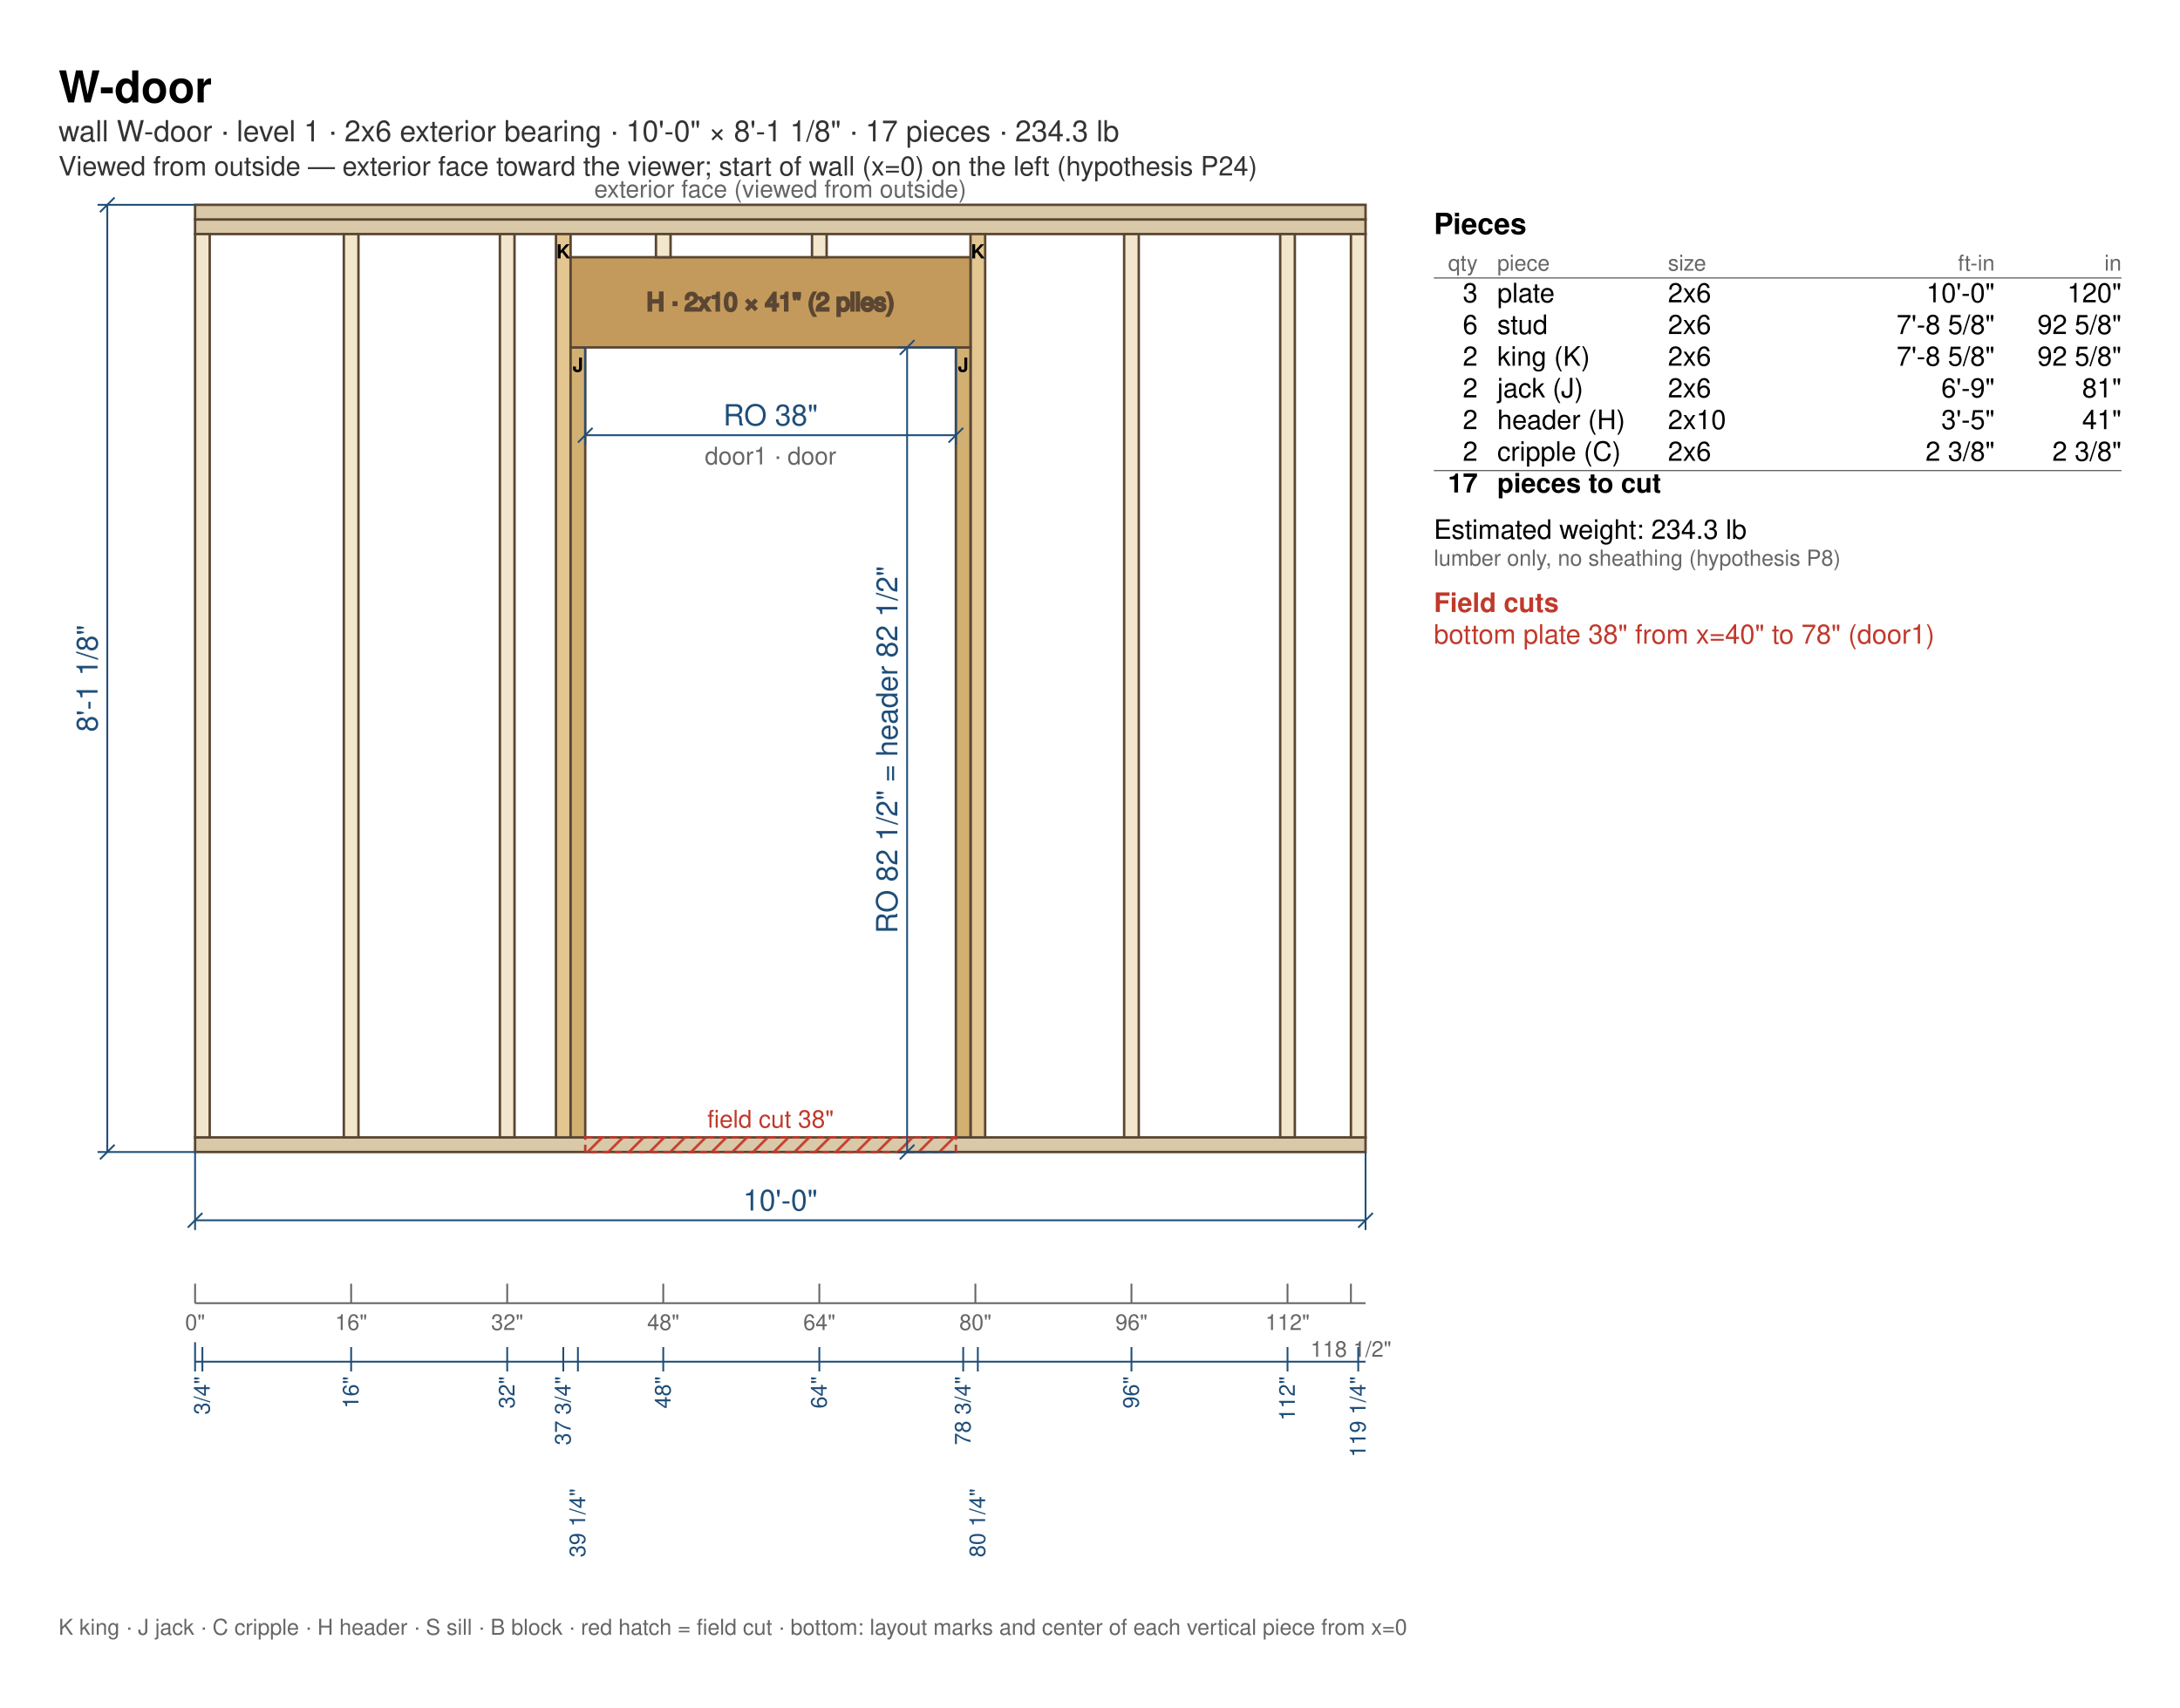
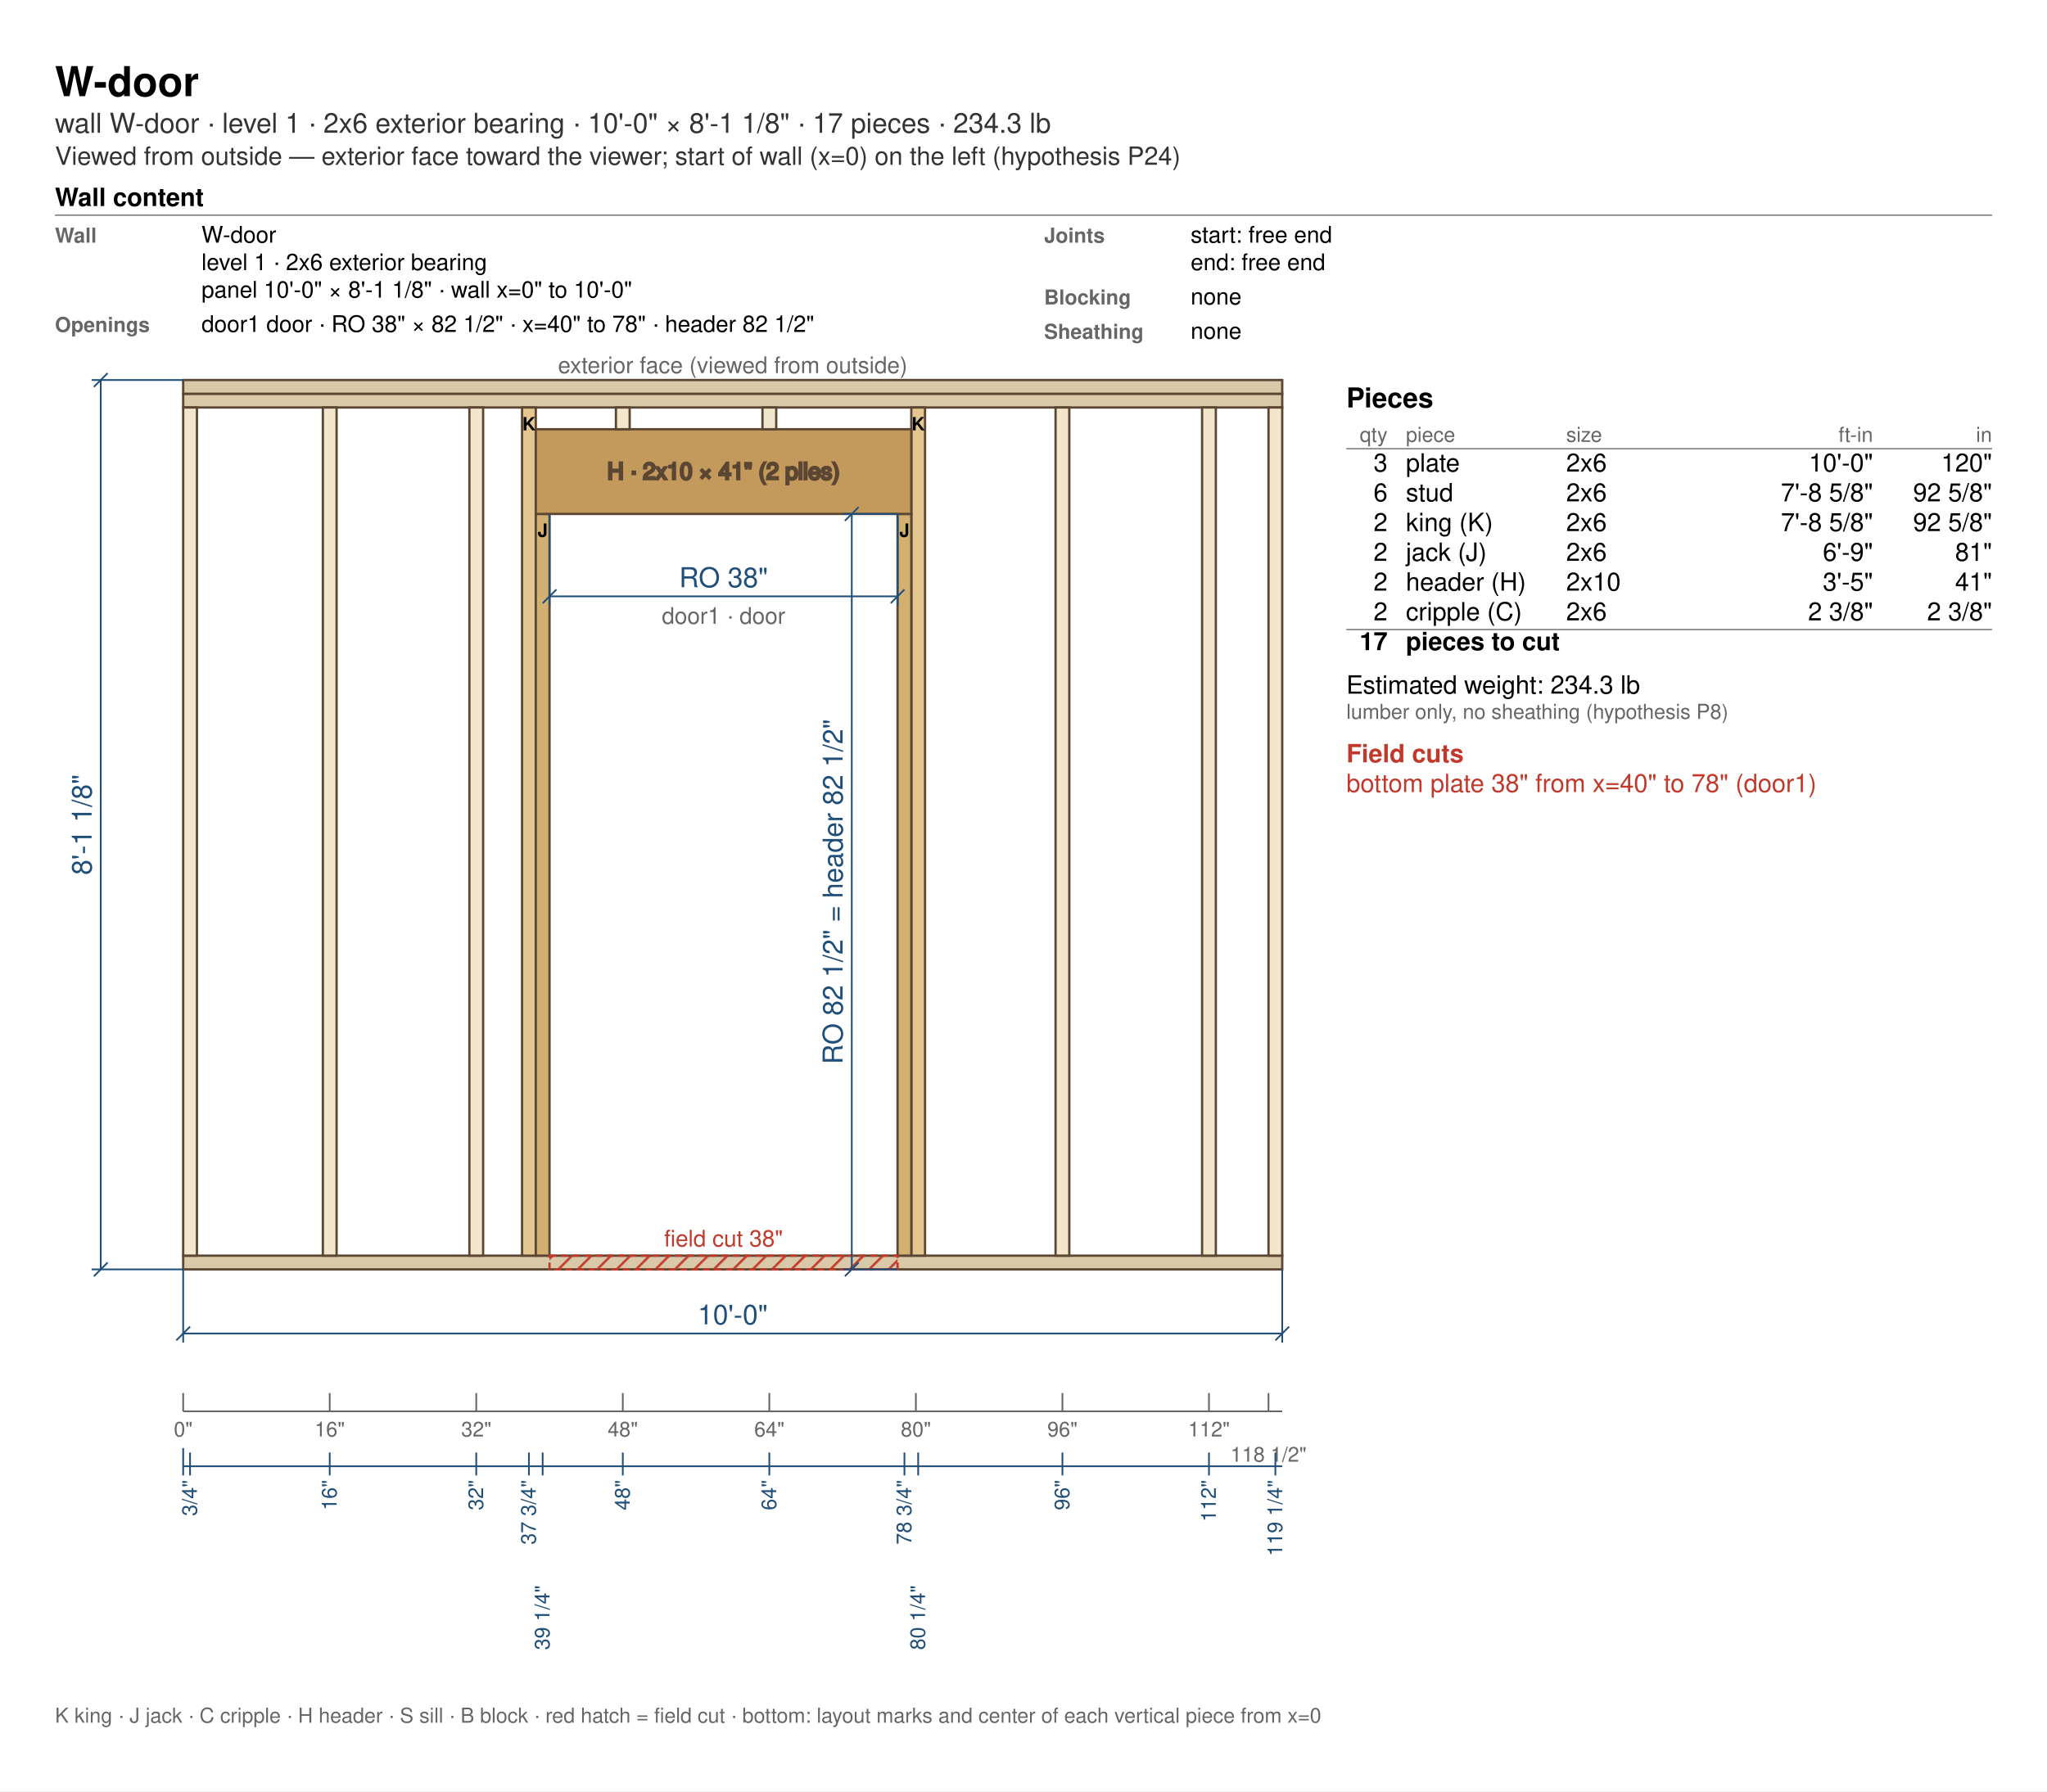
- <svg xmlns="http://www.w3.org/2000/svg" width="894" height="700.5" viewBox="0 0 894 700.5" font-family="Helvetica, Arial, sans-serif">
-   <rect width="894" height="700.5" fill="#ffffff" />
+ <svg xmlns="http://www.w3.org/2000/svg" width="894" height="782.5" viewBox="0 0 894 782.5" font-family="Helvetica, Arial, sans-serif">
+   <rect width="894" height="782.5" fill="#ffffff" />
  <text x="24" y="42" font-size="18" font-weight="bold" fill="#000">W-door</text>
  <text class="info" x="24" y="58" font-size="12" fill="#333">wall W-door · level 1 · 2x6 exterior bearing · 10'-0" × 8'-1 1/8" · 17 pieces · 234.3 lb</text>
  <text class="view" x="24" y="72" font-size="11" fill="#333">Viewed from outside — exterior face toward the viewer; start of wall (x=0) on the left (hypothesis P24)</text>
-   <rect x="80" y="84" width="480" height="388.5" fill="none" stroke="#999" stroke-width="0.5" stroke-dasharray="4 3" />
+   <g class="wall-content" font-size="10" fill="#000">
+     <text class="content-title" x="24" y="90" font-size="11" font-weight="bold">Wall content</text>
+     <line x1="24" y1="94" x2="870" y2="94" stroke="#666" stroke-width="0.5" />
+     <text class="content-label" x="24" y="106" font-size="9" font-weight="bold" fill="#666">Wall</text>
+     <text class="content-wall" x="88" y="106">W-door</text>
+     <text class="content-wall" x="88" y="118">level 1 · 2x6 exterior bearing</text>
+     <text class="content-wall" x="88" y="130">panel 10'-0" × 8'-1 1/8" · wall x=0" to 10'-0"</text>
+     <text class="content-label" x="24" y="145" font-size="9" font-weight="bold" fill="#666">Openings</text>
+     <text class="content-openings" x="88" y="145">door1 door · RO 38" × 82 1/2" · x=40" to 78" · header 82 1/2"</text>
+     <text class="content-label" x="456" y="106" font-size="9" font-weight="bold" fill="#666">Joints</text>
+     <text class="content-joints" x="520" y="106">start: free end</text>
+     <text class="content-joints" x="520" y="118">end: free end</text>
+     <text class="content-label" x="456" y="133" font-size="9" font-weight="bold" fill="#666">Blocking</text>
+     <text class="content-blocking" x="520" y="133">none</text>
+     <text class="content-label" x="456" y="148" font-size="9" font-weight="bold" fill="#666">Sheathing</text>
+     <text class="content-sheathing" x="520" y="148">none</text>
+   </g>
+   <rect x="80" y="166" width="480" height="388.5" fill="none" stroke="#999" stroke-width="0.5" stroke-dasharray="4 3" />
  <g class="members" stroke="#5a4632" stroke-width="1">
-     <rect class="member bottomPlate" x="80" y="466.5" width="480" height="6" fill="#d9c9a8" />
-     <rect class="member topPlate" x="80" y="90" width="480" height="6" fill="#d9c9a8" />
-     <rect class="member doubleTopPlate" x="80" y="84" width="480" height="6" fill="#d9c9a8" />
-     <rect class="member stud" x="80" y="96" width="6" height="370.5" fill="#f2e6cc" />
-     <rect class="member stud" x="141" y="96" width="6" height="370.5" fill="#f2e6cc" />
-     <rect class="member stud" x="205" y="96" width="6" height="370.5" fill="#f2e6cc" />
-     <rect class="member stud" x="461" y="96" width="6" height="370.5" fill="#f2e6cc" />
-     <rect class="member stud" x="525" y="96" width="6" height="370.5" fill="#f2e6cc" />
-     <rect class="member stud" x="554" y="96" width="6" height="370.5" fill="#f2e6cc" />
-     <rect class="member kingStud" x="228" y="96" width="6" height="370.5" fill="#e3c690" />
-     <rect class="member kingStud" x="398" y="96" width="6" height="370.5" fill="#e3c690" />
-     <rect class="member jackStud" x="234" y="142.5" width="6" height="324" fill="#d2b072" />
-     <rect class="member jackStud" x="392" y="142.5" width="6" height="324" fill="#d2b072" />
-     <rect class="member header" x="234" y="105.5" width="164" height="37" fill="#c49a5c" />
-     <text x="316" y="124" font-size="10" fill="#000" text-anchor="middle" dominant-baseline="middle">H · 2x10 × 41" (2 plies)</text>
-     <rect class="member cripple" x="269" y="96" width="6" height="9.5" fill="#f2e6cc" />
-     <rect class="member cripple" x="333" y="96" width="6" height="9.5" fill="#f2e6cc" />
+     <rect class="member bottomPlate" x="80" y="548.5" width="480" height="6" fill="#d9c9a8" />
+     <rect class="member topPlate" x="80" y="172" width="480" height="6" fill="#d9c9a8" />
+     <rect class="member doubleTopPlate" x="80" y="166" width="480" height="6" fill="#d9c9a8" />
+     <rect class="member stud" x="80" y="178" width="6" height="370.5" fill="#f2e6cc" />
+     <rect class="member stud" x="141" y="178" width="6" height="370.5" fill="#f2e6cc" />
+     <rect class="member stud" x="205" y="178" width="6" height="370.5" fill="#f2e6cc" />
+     <rect class="member stud" x="461" y="178" width="6" height="370.5" fill="#f2e6cc" />
+     <rect class="member stud" x="525" y="178" width="6" height="370.5" fill="#f2e6cc" />
+     <rect class="member stud" x="554" y="178" width="6" height="370.5" fill="#f2e6cc" />
+     <rect class="member kingStud" x="228" y="178" width="6" height="370.5" fill="#e3c690" />
+     <rect class="member kingStud" x="398" y="178" width="6" height="370.5" fill="#e3c690" />
+     <rect class="member jackStud" x="234" y="224.5" width="6" height="324" fill="#d2b072" />
+     <rect class="member jackStud" x="392" y="224.5" width="6" height="324" fill="#d2b072" />
+     <rect class="member header" x="234" y="187.5" width="164" height="37" fill="#c49a5c" />
+     <text x="316" y="206" font-size="10" fill="#000" text-anchor="middle" dominant-baseline="middle">H · 2x10 × 41" (2 plies)</text>
+     <rect class="member cripple" x="269" y="178" width="6" height="9.5" fill="#f2e6cc" />
+     <rect class="member cripple" x="333" y="178" width="6" height="9.5" fill="#f2e6cc" />
  </g>
  <g class="labels" font-size="8" font-weight="bold" fill="#000" text-anchor="middle">
-     <text class="label kingStud" x="231" y="106">K</text>
-     <text class="label jackStud" x="237" y="152.5">J</text>
-     <text class="label jackStud" x="395" y="152.5">J</text>
-     <text class="label kingStud" x="401" y="106">K</text>
+     <text class="label kingStud" x="231" y="188">K</text>
+     <text class="label jackStud" x="237" y="234.5">J</text>
+     <text class="label jackStud" x="395" y="234.5">J</text>
+     <text class="label kingStud" x="401" y="188">K</text>
  </g>
  <defs>
    <pattern id="field-cut-hatch" width="6" height="6" patternUnits="userSpaceOnUse" patternTransform="rotate(45)">
      <line x1="0" y1="0" x2="0" y2="6" stroke="#c0392b" stroke-width="2" />
    </pattern>
  </defs>
-   <rect class="field-cut" x="240" y="466.5" width="152" height="6" fill="url(#field-cut-hatch)" stroke="#c0392b" stroke-width="1" stroke-dasharray="3 2" />
-   <text x="316" y="462.5" font-size="10" fill="#c0392b" text-anchor="middle">field cut 38"</text>
+   <rect class="field-cut" x="240" y="548.5" width="152" height="6" fill="url(#field-cut-hatch)" stroke="#c0392b" stroke-width="1" stroke-dasharray="3 2" />
+   <text x="316" y="544.5" font-size="10" fill="#c0392b" text-anchor="middle">field cut 38"</text>
  <g class="dim dim-length" stroke="#1f4e79" stroke-width="0.75" fill="none">
-     <line x1="240" y1="142.5" x2="240" y2="182.5" />
-     <line x1="392" y1="142.5" x2="392" y2="182.5" />
-     <line x1="240" y1="178.5" x2="392" y2="178.5" />
-     <line x1="237" y1="181.5" x2="243" y2="175.5" />
-     <line x1="389" y1="181.5" x2="395" y2="175.5" />
-   </g>
-   <text x="316" y="174.5" font-size="12" fill="#1f4e79" text-anchor="middle">RO 38"</text>
-   <text class="opening-id" x="316" y="190.5" font-size="10" fill="#666" text-anchor="middle">door1 · door</text>
+     <line x1="240" y1="224.5" x2="240" y2="264.5" />
+     <line x1="392" y1="224.5" x2="392" y2="264.5" />
+     <line x1="240" y1="260.5" x2="392" y2="260.5" />
+     <line x1="237" y1="263.5" x2="243" y2="257.5" />
+     <line x1="389" y1="263.5" x2="395" y2="257.5" />
+   </g>
+   <text x="316" y="256.5" font-size="12" fill="#1f4e79" text-anchor="middle">RO 38"</text>
+   <text class="opening-id" x="316" y="272.5" font-size="10" fill="#666" text-anchor="middle">door1 · door</text>
  <g class="dim dim-height" stroke="#1f4e79" stroke-width="0.75" fill="none">
-     <line x1="392" y1="142.5" x2="368" y2="142.5" />
-     <line x1="392" y1="472.5" x2="368" y2="472.5" />
-     <line x1="372" y1="142.5" x2="372" y2="472.5" />
-     <line x1="369" y1="145.5" x2="375" y2="139.5" />
-     <line x1="369" y1="475.5" x2="375" y2="469.5" />
-   </g>
-   <text x="368" y="307.5" font-size="12" fill="#1f4e79" text-anchor="middle" transform="rotate(-90 368 307.5)">RO 82 1/2" = header 82 1/2"</text>
-   <text class="face" x="320" y="81" font-size="10" fill="#666" text-anchor="middle">exterior face (viewed from outside)</text>
+     <line x1="392" y1="224.5" x2="368" y2="224.5" />
+     <line x1="392" y1="554.5" x2="368" y2="554.5" />
+     <line x1="372" y1="224.5" x2="372" y2="554.5" />
+     <line x1="369" y1="227.5" x2="375" y2="221.5" />
+     <line x1="369" y1="557.5" x2="375" y2="551.5" />
+   </g>
+   <text x="368" y="389.5" font-size="12" fill="#1f4e79" text-anchor="middle" transform="rotate(-90 368 389.5)">RO 82 1/2" = header 82 1/2"</text>
+   <text class="face" x="320" y="163" font-size="10" fill="#666" text-anchor="middle">exterior face (viewed from outside)</text>
  <g class="dim dim-length" stroke="#1f4e79" stroke-width="0.75" fill="none">
-     <line x1="80" y1="472.5" x2="80" y2="504.5" />
-     <line x1="560" y1="472.5" x2="560" y2="504.5" />
-     <line x1="80" y1="500.5" x2="560" y2="500.5" />
-     <line x1="77" y1="503.5" x2="83" y2="497.5" />
-     <line x1="557" y1="503.5" x2="563" y2="497.5" />
-   </g>
-   <text x="320" y="496.5" font-size="12" fill="#1f4e79" text-anchor="middle">10'-0"</text>
+     <line x1="80" y1="554.5" x2="80" y2="586.5" />
+     <line x1="560" y1="554.5" x2="560" y2="586.5" />
+     <line x1="80" y1="582.5" x2="560" y2="582.5" />
+     <line x1="77" y1="585.5" x2="83" y2="579.5" />
+     <line x1="557" y1="585.5" x2="563" y2="579.5" />
+   </g>
+   <text x="320" y="578.5" font-size="12" fill="#1f4e79" text-anchor="middle">10'-0"</text>
  <g class="dim dim-height" stroke="#1f4e79" stroke-width="0.75" fill="none">
-     <line x1="80" y1="84" x2="40" y2="84" />
-     <line x1="80" y1="472.5" x2="40" y2="472.5" />
-     <line x1="44" y1="84" x2="44" y2="472.5" />
-     <line x1="41" y1="87" x2="47" y2="81" />
-     <line x1="41" y1="475.5" x2="47" y2="469.5" />
-   </g>
-   <text x="40" y="278.25" font-size="12" fill="#1f4e79" text-anchor="middle" transform="rotate(-90 40 278.25)">8'-1 1/8"</text>
+     <line x1="80" y1="166" x2="40" y2="166" />
+     <line x1="80" y1="554.5" x2="40" y2="554.5" />
+     <line x1="44" y1="166" x2="44" y2="554.5" />
+     <line x1="41" y1="169" x2="47" y2="163" />
+     <line x1="41" y1="557.5" x2="47" y2="551.5" />
+   </g>
+   <text x="40" y="360.25" font-size="12" fill="#1f4e79" text-anchor="middle" transform="rotate(-90 40 360.25)">8'-1 1/8"</text>
  <g class="layout" stroke="#666" stroke-width="0.75">
-     <line x1="80" y1="534.5" x2="560" y2="534.5" />
-     <line x1="80" y1="526.5" x2="80" y2="534.5" />
-     <line x1="144" y1="526.5" x2="144" y2="534.5" />
-     <line x1="208" y1="526.5" x2="208" y2="534.5" />
-     <line x1="272" y1="526.5" x2="272" y2="534.5" />
-     <line x1="336" y1="526.5" x2="336" y2="534.5" />
-     <line x1="400" y1="526.5" x2="400" y2="534.5" />
-     <line x1="464" y1="526.5" x2="464" y2="534.5" />
-     <line x1="528" y1="526.5" x2="528" y2="534.5" />
-     <line x1="554" y1="526.5" x2="554" y2="534.5" />
-   </g>
-   <text x="80" y="545.5" font-size="9" fill="#666" text-anchor="middle">0"</text>
-   <text x="144" y="545.5" font-size="9" fill="#666" text-anchor="middle">16"</text>
-   <text x="208" y="545.5" font-size="9" fill="#666" text-anchor="middle">32"</text>
-   <text x="272" y="545.5" font-size="9" fill="#666" text-anchor="middle">48"</text>
-   <text x="336" y="545.5" font-size="9" fill="#666" text-anchor="middle">64"</text>
-   <text x="400" y="545.5" font-size="9" fill="#666" text-anchor="middle">80"</text>
-   <text x="464" y="545.5" font-size="9" fill="#666" text-anchor="middle">96"</text>
-   <text x="528" y="545.5" font-size="9" fill="#666" text-anchor="middle">112"</text>
-   <text x="554" y="556.5" font-size="9" fill="#666" text-anchor="middle">118 1/2"</text>
+     <line x1="80" y1="616.5" x2="560" y2="616.5" />
+     <line x1="80" y1="608.5" x2="80" y2="616.5" />
+     <line x1="144" y1="608.5" x2="144" y2="616.5" />
+     <line x1="208" y1="608.5" x2="208" y2="616.5" />
+     <line x1="272" y1="608.5" x2="272" y2="616.5" />
+     <line x1="336" y1="608.5" x2="336" y2="616.5" />
+     <line x1="400" y1="608.5" x2="400" y2="616.5" />
+     <line x1="464" y1="608.5" x2="464" y2="616.5" />
+     <line x1="528" y1="608.5" x2="528" y2="616.5" />
+     <line x1="554" y1="608.5" x2="554" y2="616.5" />
+   </g>
+   <text x="80" y="627.5" font-size="9" fill="#666" text-anchor="middle">0"</text>
+   <text x="144" y="627.5" font-size="9" fill="#666" text-anchor="middle">16"</text>
+   <text x="208" y="627.5" font-size="9" fill="#666" text-anchor="middle">32"</text>
+   <text x="272" y="627.5" font-size="9" fill="#666" text-anchor="middle">48"</text>
+   <text x="336" y="627.5" font-size="9" fill="#666" text-anchor="middle">64"</text>
+   <text x="400" y="627.5" font-size="9" fill="#666" text-anchor="middle">80"</text>
+   <text x="464" y="627.5" font-size="9" fill="#666" text-anchor="middle">96"</text>
+   <text x="528" y="627.5" font-size="9" fill="#666" text-anchor="middle">112"</text>
+   <text x="554" y="638.5" font-size="9" fill="#666" text-anchor="middle">118 1/2"</text>
  <g class="chain" stroke="#1f4e79" stroke-width="0.75">
-     <line x1="80" y1="558.5" x2="560" y2="558.5" />
-     <line x1="80" y1="550.5" x2="80" y2="562.5" />
-     <line x1="83" y1="552.5" x2="83" y2="562.5" />
-     <line x1="144" y1="552.5" x2="144" y2="562.5" />
-     <line x1="208" y1="552.5" x2="208" y2="562.5" />
-     <line x1="231" y1="552.5" x2="231" y2="562.5" />
-     <line x1="237" y1="552.5" x2="237" y2="562.5" />
-     <line x1="272" y1="552.5" x2="272" y2="562.5" />
-     <line x1="336" y1="552.5" x2="336" y2="562.5" />
-     <line x1="395" y1="552.5" x2="395" y2="562.5" />
-     <line x1="401" y1="552.5" x2="401" y2="562.5" />
-     <line x1="464" y1="552.5" x2="464" y2="562.5" />
-     <line x1="528" y1="552.5" x2="528" y2="562.5" />
-     <line x1="557" y1="552.5" x2="557" y2="562.5" />
+     <line x1="80" y1="640.5" x2="560" y2="640.5" />
+     <line x1="80" y1="632.5" x2="80" y2="644.5" />
+     <line x1="83" y1="634.5" x2="83" y2="644.5" />
+     <line x1="144" y1="634.5" x2="144" y2="644.5" />
+     <line x1="208" y1="634.5" x2="208" y2="644.5" />
+     <line x1="231" y1="634.5" x2="231" y2="644.5" />
+     <line x1="237" y1="634.5" x2="237" y2="644.5" />
+     <line x1="272" y1="634.5" x2="272" y2="644.5" />
+     <line x1="336" y1="634.5" x2="336" y2="644.5" />
+     <line x1="395" y1="634.5" x2="395" y2="644.5" />
+     <line x1="401" y1="634.5" x2="401" y2="644.5" />
+     <line x1="464" y1="634.5" x2="464" y2="644.5" />
+     <line x1="528" y1="634.5" x2="528" y2="644.5" />
+     <line x1="557" y1="634.5" x2="557" y2="644.5" />
  </g>
  <g class="chain-labels" font-size="9" fill="#1f4e79" text-anchor="end">
-     <text class="chain-label row-0" x="86" y="564.5" transform="rotate(-90 86 564.5)">3/4"</text>
-     <text class="chain-label row-0" x="147" y="564.5" transform="rotate(-90 147 564.5)">16"</text>
-     <text class="chain-label row-0" x="211" y="564.5" transform="rotate(-90 211 564.5)">32"</text>
-     <text class="chain-label row-0" x="234" y="564.5" transform="rotate(-90 234 564.5)">37 3/4"</text>
-     <text class="chain-label row-1" x="240" y="610.5" transform="rotate(-90 240 610.5)">39 1/4"</text>
-     <text class="chain-label row-0" x="275" y="564.5" transform="rotate(-90 275 564.5)">48"</text>
-     <text class="chain-label row-0" x="339" y="564.5" transform="rotate(-90 339 564.5)">64"</text>
-     <text class="chain-label row-0" x="398" y="564.5" transform="rotate(-90 398 564.5)">78 3/4"</text>
-     <text class="chain-label row-1" x="404" y="610.5" transform="rotate(-90 404 610.5)">80 1/4"</text>
-     <text class="chain-label row-0" x="467" y="564.5" transform="rotate(-90 467 564.5)">96"</text>
-     <text class="chain-label row-0" x="531" y="564.5" transform="rotate(-90 531 564.5)">112"</text>
-     <text class="chain-label row-0" x="560" y="564.5" transform="rotate(-90 560 564.5)">119 1/4"</text>
+     <text class="chain-label row-0" x="86" y="646.5" transform="rotate(-90 86 646.5)">3/4"</text>
+     <text class="chain-label row-0" x="147" y="646.5" transform="rotate(-90 147 646.5)">16"</text>
+     <text class="chain-label row-0" x="211" y="646.5" transform="rotate(-90 211 646.5)">32"</text>
+     <text class="chain-label row-0" x="234" y="646.5" transform="rotate(-90 234 646.5)">37 3/4"</text>
+     <text class="chain-label row-1" x="240" y="692.5" transform="rotate(-90 240 692.5)">39 1/4"</text>
+     <text class="chain-label row-0" x="275" y="646.5" transform="rotate(-90 275 646.5)">48"</text>
+     <text class="chain-label row-0" x="339" y="646.5" transform="rotate(-90 339 646.5)">64"</text>
+     <text class="chain-label row-0" x="398" y="646.5" transform="rotate(-90 398 646.5)">78 3/4"</text>
+     <text class="chain-label row-1" x="404" y="692.5" transform="rotate(-90 404 692.5)">80 1/4"</text>
+     <text class="chain-label row-0" x="467" y="646.5" transform="rotate(-90 467 646.5)">96"</text>
+     <text class="chain-label row-0" x="531" y="646.5" transform="rotate(-90 531 646.5)">112"</text>
+     <text class="chain-label row-0" x="560" y="646.5" transform="rotate(-90 560 646.5)">119 1/4"</text>
  </g>
  <g class="pieces" font-size="11" fill="#000">
-     <text x="588" y="96" font-size="12" font-weight="bold">Pieces</text>
+     <text x="588" y="178" font-size="12" font-weight="bold">Pieces</text>
    <g font-size="9" fill="#666">
-       <text x="606" y="111" text-anchor="end">qty</text>
-       <text x="614" y="111">piece</text>
-       <text x="684" y="111">size</text>
-       <text x="818" y="111" text-anchor="end">ft-in</text>
-       <text x="870" y="111" text-anchor="end">in</text>
-     </g>
-     <line x1="588" y1="114" x2="870" y2="114" stroke="#666" stroke-width="0.5" />
+       <text x="606" y="193" text-anchor="end">qty</text>
+       <text x="614" y="193">piece</text>
+       <text x="684" y="193">size</text>
+       <text x="818" y="193" text-anchor="end">ft-in</text>
+       <text x="870" y="193" text-anchor="end">in</text>
+     </g>
+     <line x1="588" y1="196" x2="870" y2="196" stroke="#666" stroke-width="0.5" />
    <g class="piece plates">
-       <text x="606" y="124" text-anchor="end">3</text>
-       <text x="614" y="124">plate</text>
-       <text x="684" y="124">2x6</text>
-       <text x="818" y="124" text-anchor="end">10'-0"</text>
-       <text x="870" y="124" text-anchor="end">120"</text>
+       <text x="606" y="206" text-anchor="end">3</text>
+       <text x="614" y="206">plate</text>
+       <text x="684" y="206">2x6</text>
+       <text x="818" y="206" text-anchor="end">10'-0"</text>
+       <text x="870" y="206" text-anchor="end">120"</text>
    </g>
    <g class="piece stud">
-       <text x="606" y="137" text-anchor="end">6</text>
-       <text x="614" y="137">stud</text>
-       <text x="684" y="137">2x6</text>
-       <text x="818" y="137" text-anchor="end">7'-8 5/8"</text>
-       <text x="870" y="137" text-anchor="end">92 5/8"</text>
+       <text x="606" y="219" text-anchor="end">6</text>
+       <text x="614" y="219">stud</text>
+       <text x="684" y="219">2x6</text>
+       <text x="818" y="219" text-anchor="end">7'-8 5/8"</text>
+       <text x="870" y="219" text-anchor="end">92 5/8"</text>
    </g>
    <g class="piece kingStud">
-       <text x="606" y="150" text-anchor="end">2</text>
-       <text x="614" y="150">king (K)</text>
-       <text x="684" y="150">2x6</text>
-       <text x="818" y="150" text-anchor="end">7'-8 5/8"</text>
-       <text x="870" y="150" text-anchor="end">92 5/8"</text>
+       <text x="606" y="232" text-anchor="end">2</text>
+       <text x="614" y="232">king (K)</text>
+       <text x="684" y="232">2x6</text>
+       <text x="818" y="232" text-anchor="end">7'-8 5/8"</text>
+       <text x="870" y="232" text-anchor="end">92 5/8"</text>
    </g>
    <g class="piece jackStud">
-       <text x="606" y="163" text-anchor="end">2</text>
-       <text x="614" y="163">jack (J)</text>
-       <text x="684" y="163">2x6</text>
-       <text x="818" y="163" text-anchor="end">6'-9"</text>
-       <text x="870" y="163" text-anchor="end">81"</text>
+       <text x="606" y="245" text-anchor="end">2</text>
+       <text x="614" y="245">jack (J)</text>
+       <text x="684" y="245">2x6</text>
+       <text x="818" y="245" text-anchor="end">6'-9"</text>
+       <text x="870" y="245" text-anchor="end">81"</text>
    </g>
    <g class="piece header">
-       <text x="606" y="176" text-anchor="end">2</text>
-       <text x="614" y="176">header (H)</text>
-       <text x="684" y="176">2x10</text>
-       <text x="818" y="176" text-anchor="end">3'-5"</text>
-       <text x="870" y="176" text-anchor="end">41"</text>
+       <text x="606" y="258" text-anchor="end">2</text>
+       <text x="614" y="258">header (H)</text>
+       <text x="684" y="258">2x10</text>
+       <text x="818" y="258" text-anchor="end">3'-5"</text>
+       <text x="870" y="258" text-anchor="end">41"</text>
    </g>
    <g class="piece cripple">
-       <text x="606" y="189" text-anchor="end">2</text>
-       <text x="614" y="189">cripple (C)</text>
-       <text x="684" y="189">2x6</text>
-       <text x="818" y="189" text-anchor="end">2 3/8"</text>
-       <text x="870" y="189" text-anchor="end">2 3/8"</text>
-     </g>
-     <line x1="588" y1="193" x2="870" y2="193" stroke="#666" stroke-width="0.5" />
-     <text x="606" y="202" text-anchor="end" font-weight="bold">17</text>
-     <text x="614" y="202" font-weight="bold">pieces to cut</text>
-     <text class="weight" x="588" y="221">Estimated weight: 234.3 lb</text>
-     <text x="588" y="232" font-size="9" fill="#666">lumber only, no sheathing (hypothesis P8)</text>
-     <text x="588" y="251" font-weight="bold" fill="#c0392b">Field cuts</text>
-     <text class="field-cut-item" x="588" y="264" fill="#c0392b">bottom plate 38" from x=40" to 78" (door1)</text>
-   </g>
-   <text class="legend" x="24" y="670.5" font-size="9" fill="#666">K king · J jack · C cripple · H header · S sill · B block · red hatch = field cut · bottom: layout marks and center of each vertical piece from x=0</text>
+       <text x="606" y="271" text-anchor="end">2</text>
+       <text x="614" y="271">cripple (C)</text>
+       <text x="684" y="271">2x6</text>
+       <text x="818" y="271" text-anchor="end">2 3/8"</text>
+       <text x="870" y="271" text-anchor="end">2 3/8"</text>
+     </g>
+     <line x1="588" y1="275" x2="870" y2="275" stroke="#666" stroke-width="0.5" />
+     <text x="606" y="284" text-anchor="end" font-weight="bold">17</text>
+     <text x="614" y="284" font-weight="bold">pieces to cut</text>
+     <text class="weight" x="588" y="303">Estimated weight: 234.3 lb</text>
+     <text x="588" y="314" font-size="9" fill="#666">lumber only, no sheathing (hypothesis P8)</text>
+     <text x="588" y="333" font-weight="bold" fill="#c0392b">Field cuts</text>
+     <text class="field-cut-item" x="588" y="346" fill="#c0392b">bottom plate 38" from x=40" to 78" (door1)</text>
+   </g>
+   <text class="legend" x="24" y="752.5" font-size="9" fill="#666">K king · J jack · C cripple · H header · S sill · B block · red hatch = field cut · bottom: layout marks and center of each vertical piece from x=0</text>
</svg>
